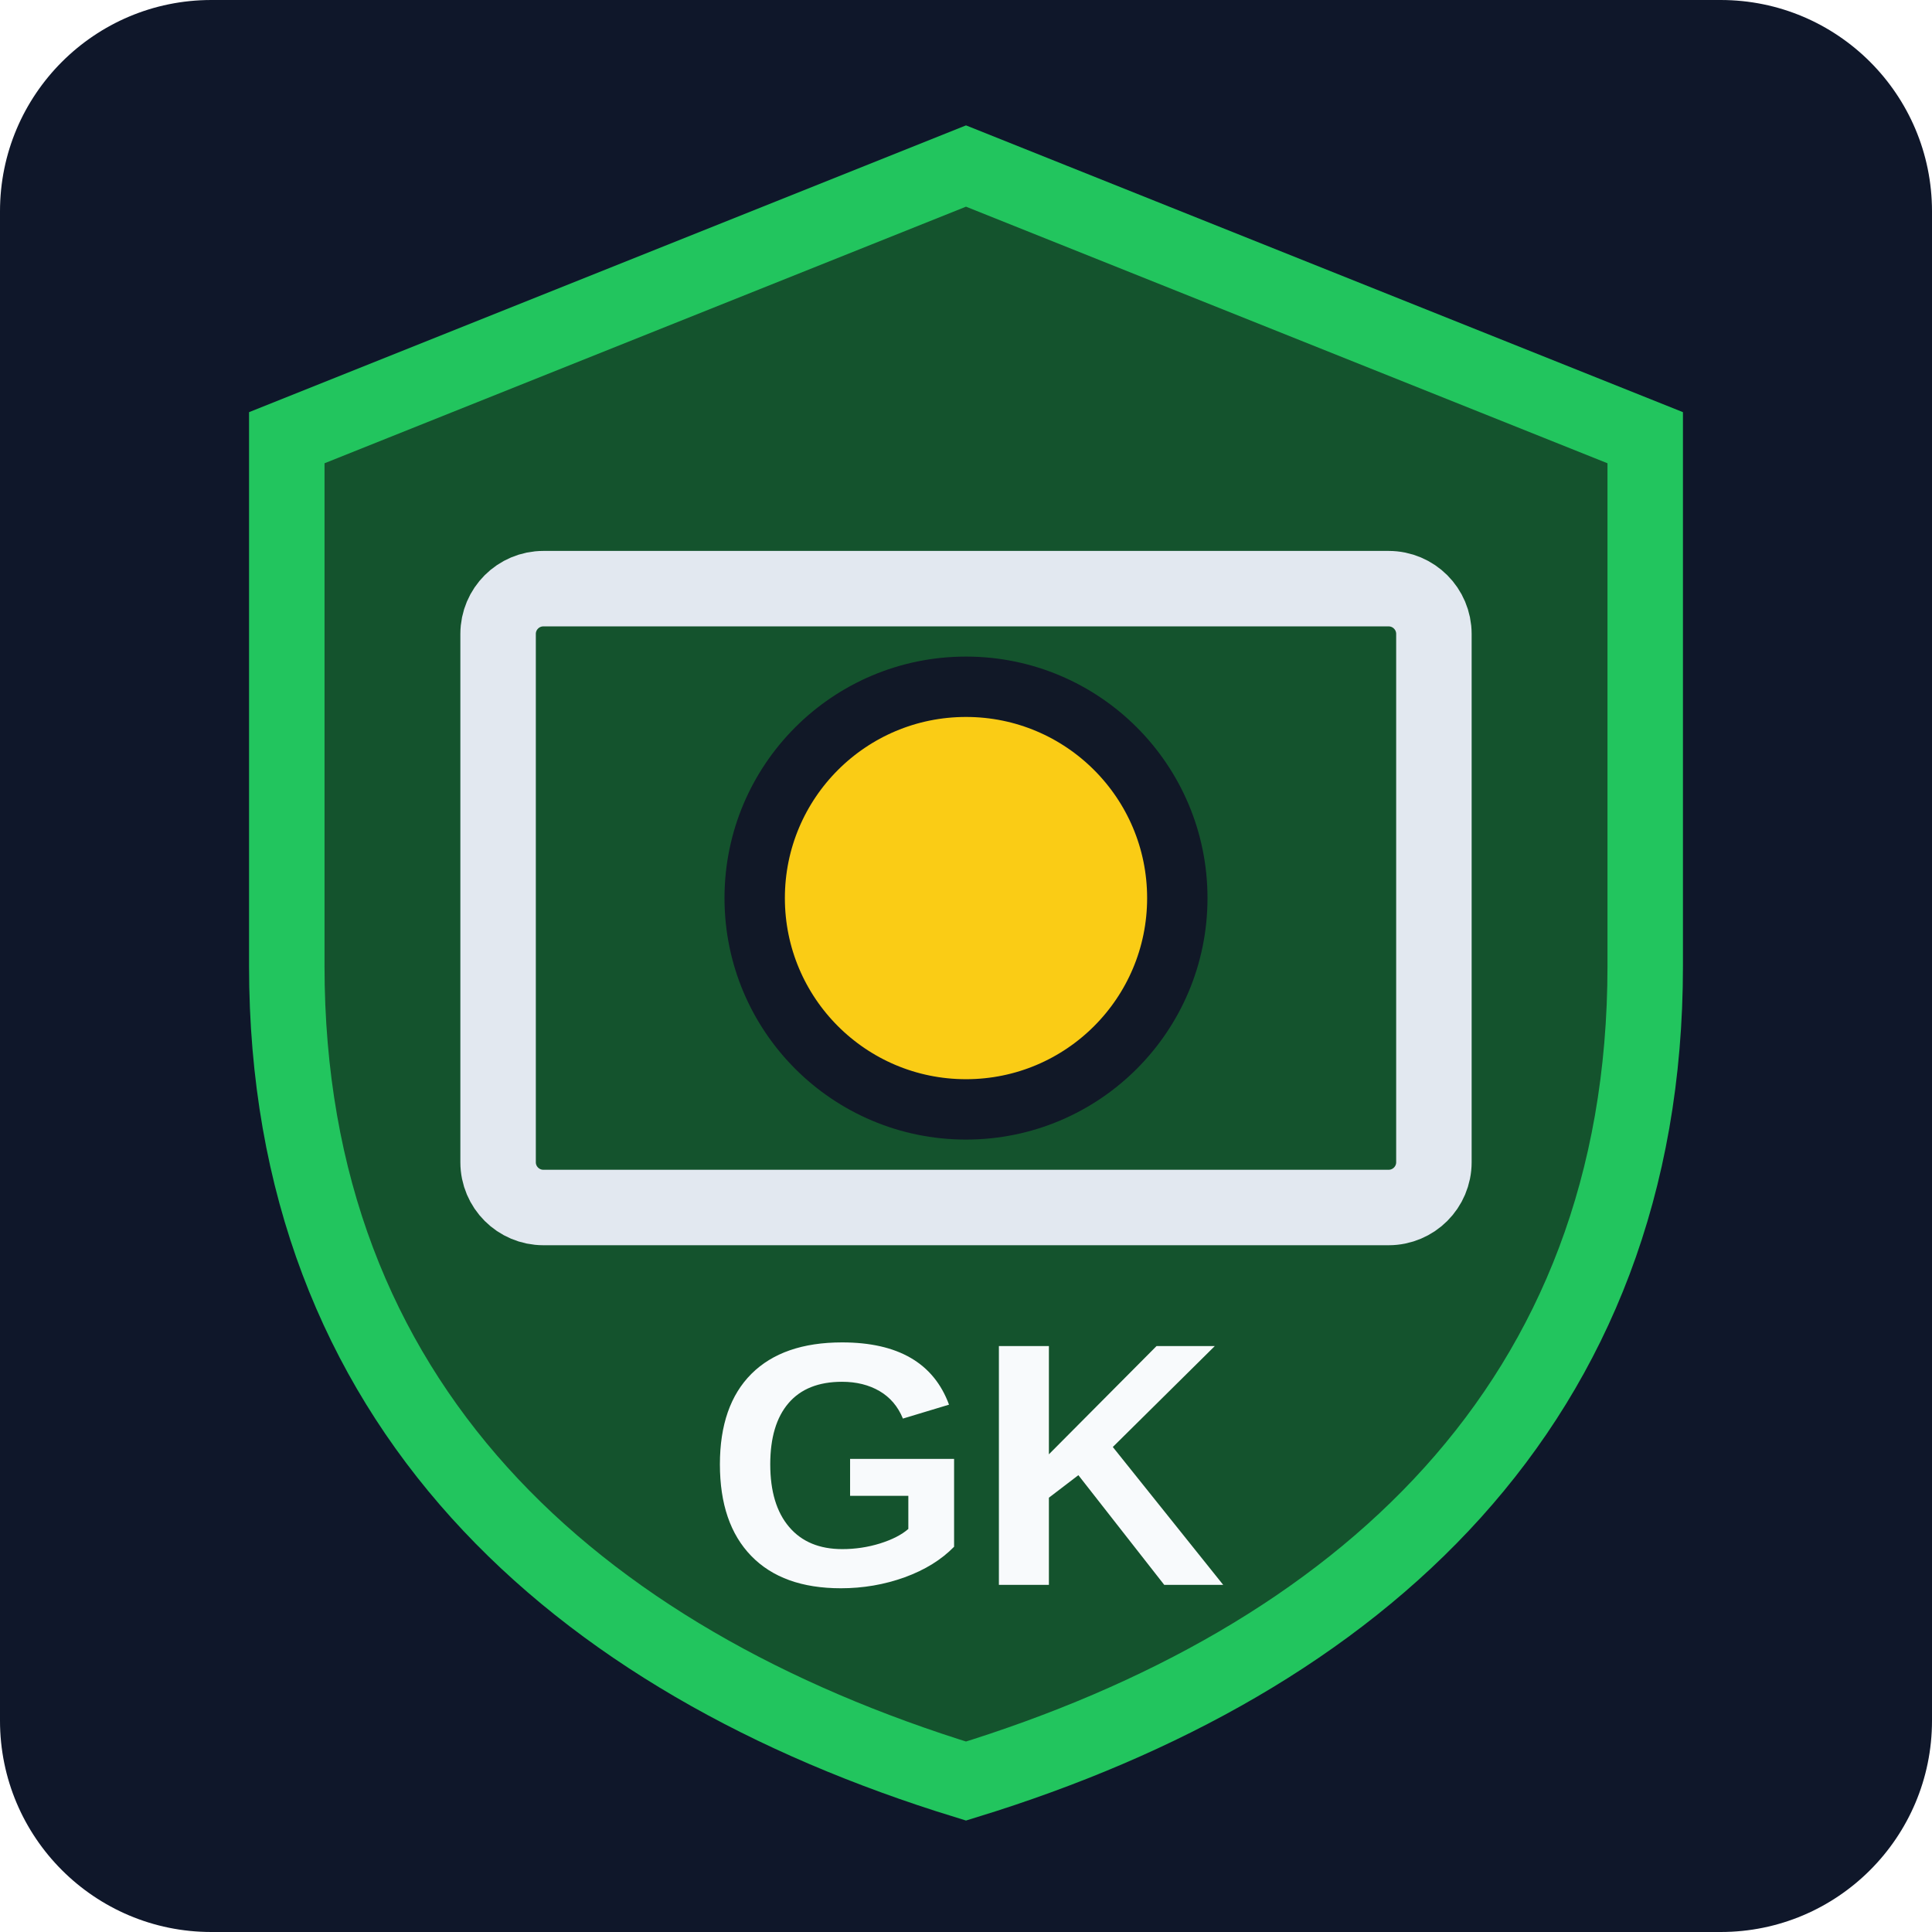
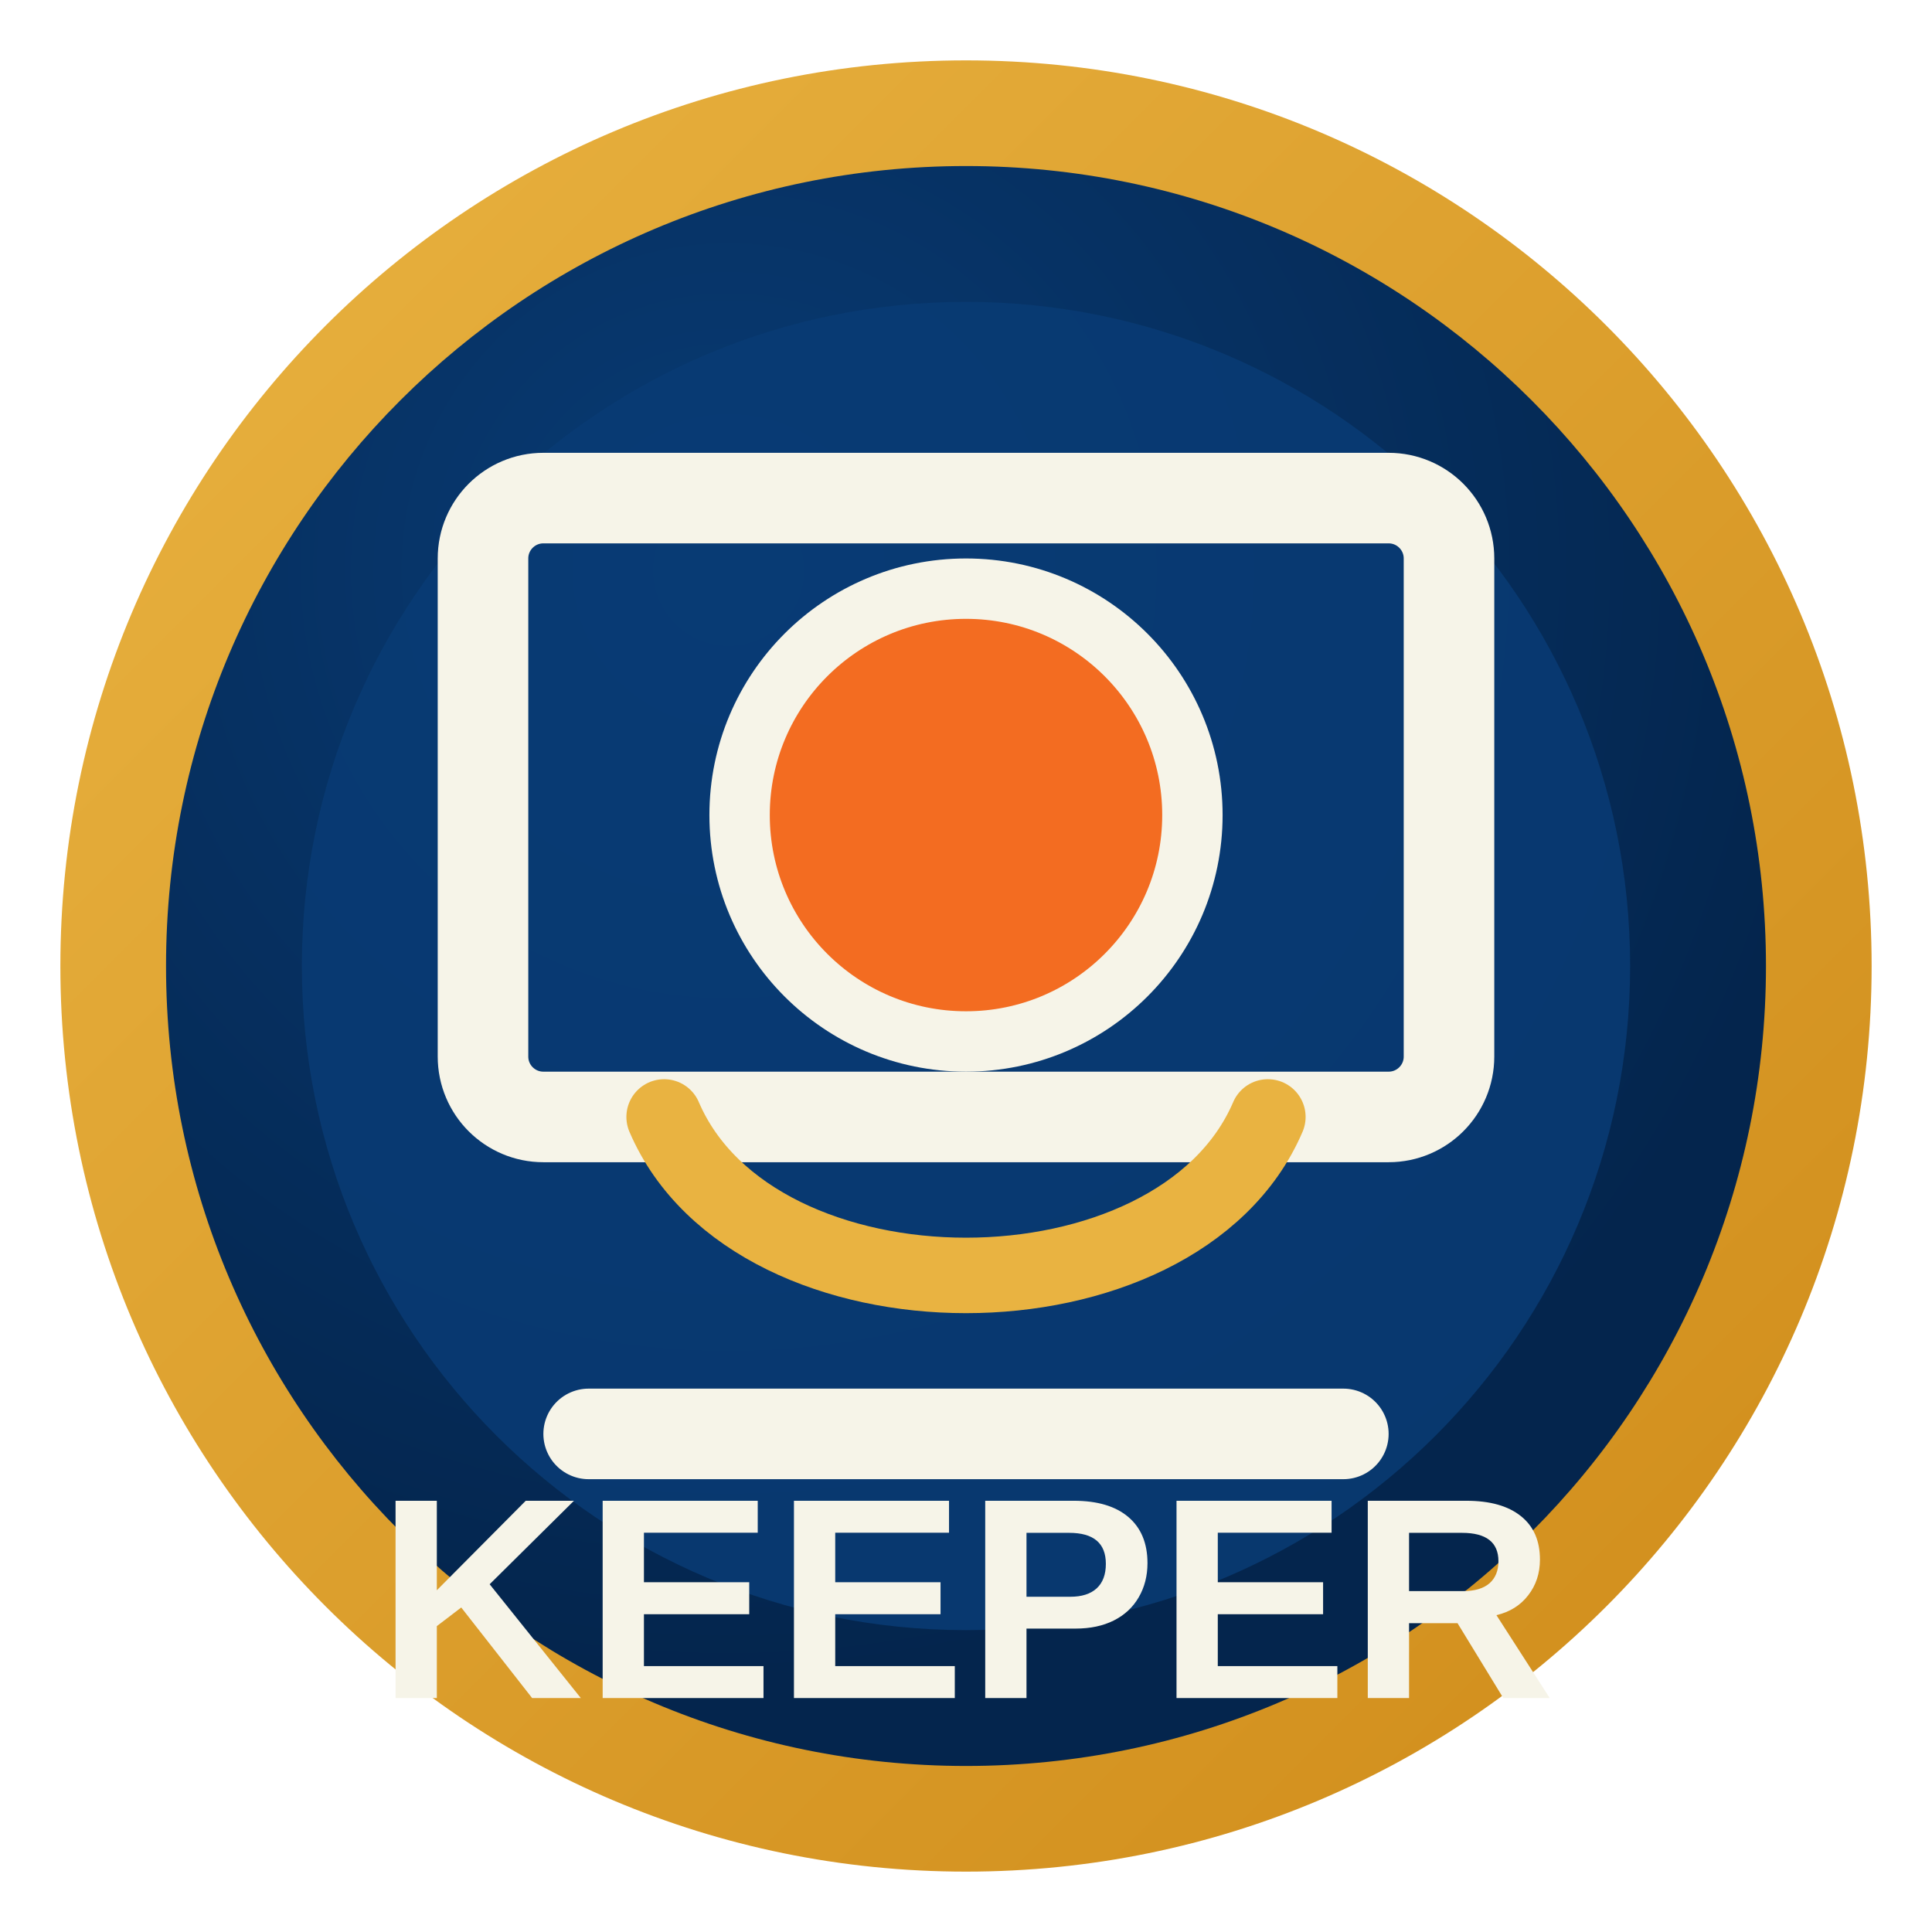
<svg xmlns="http://www.w3.org/2000/svg" viewBox="0 0 256 256" role="img" aria-labelledby="title">
-   <rect width="256" height="256" rx="28" fill="#0f172a" />
-   <path d="M128 22 218 58v70c0 58-38 92-90 108-52-16-90-50-90-108V58z" fill="#14532d" stroke="#22c55e" stroke-width="10" />
-   <rect x="66" y="78" width="124" height="82" rx="6" fill="none" stroke="#e2e8f0" stroke-width="10" />
-   <circle cx="128" cy="119" r="28" fill="#facc15" stroke="#111827" stroke-width="8" />
-   <text x="128" y="210" text-anchor="middle" font-family="Rajdhani, Arial, sans-serif" font-size="46" font-weight="700" fill="#f8fafc">GK</text>
+   <defs>
+     <radialGradient id="navy" cx="35%" cy="25%" r="70%">
+       <stop offset="0" stop-color="#083b74" />
+       <stop offset="1" stop-color="#04254d" />
+     </radialGradient>
+     <linearGradient id="gold" x1="0" x2="1" y1="0" y2="1">
+       <stop offset="0" stop-color="#e9b341" />
+       <stop offset="1" stop-color="#cf8b19" />
+     </linearGradient>
+   </defs>
+   <circle cx="128" cy="128" r="120" fill="url(#gold)" />
+   <circle cx="128" cy="128" r="106" fill="url(#navy)" />
+   <circle cx="128" cy="128" r="88" fill="#083b74" opacity=".85" />
+   <rect x="64" y="66" width="128" height="82" rx="8" fill="none" stroke="#f6f4e8" stroke-width="12" />
+   <path d="M88 148c12 28 68 28 80 0" fill="none" stroke="#e9b341" stroke-width="10" stroke-linecap="round" />
+   <circle cx="128" cy="108" r="30" fill="#f36c21" stroke="#f6f4e8" stroke-width="8" />
+   <path d="M78 190h100" stroke="#f6f4e8" stroke-width="12" stroke-linecap="round" />
+   <text x="128" y="225" text-anchor="middle" font-family="Rajdhani, Arial, sans-serif" font-size="38" font-weight="700" fill="#f6f4e8">KEEPER</text>
</svg>
